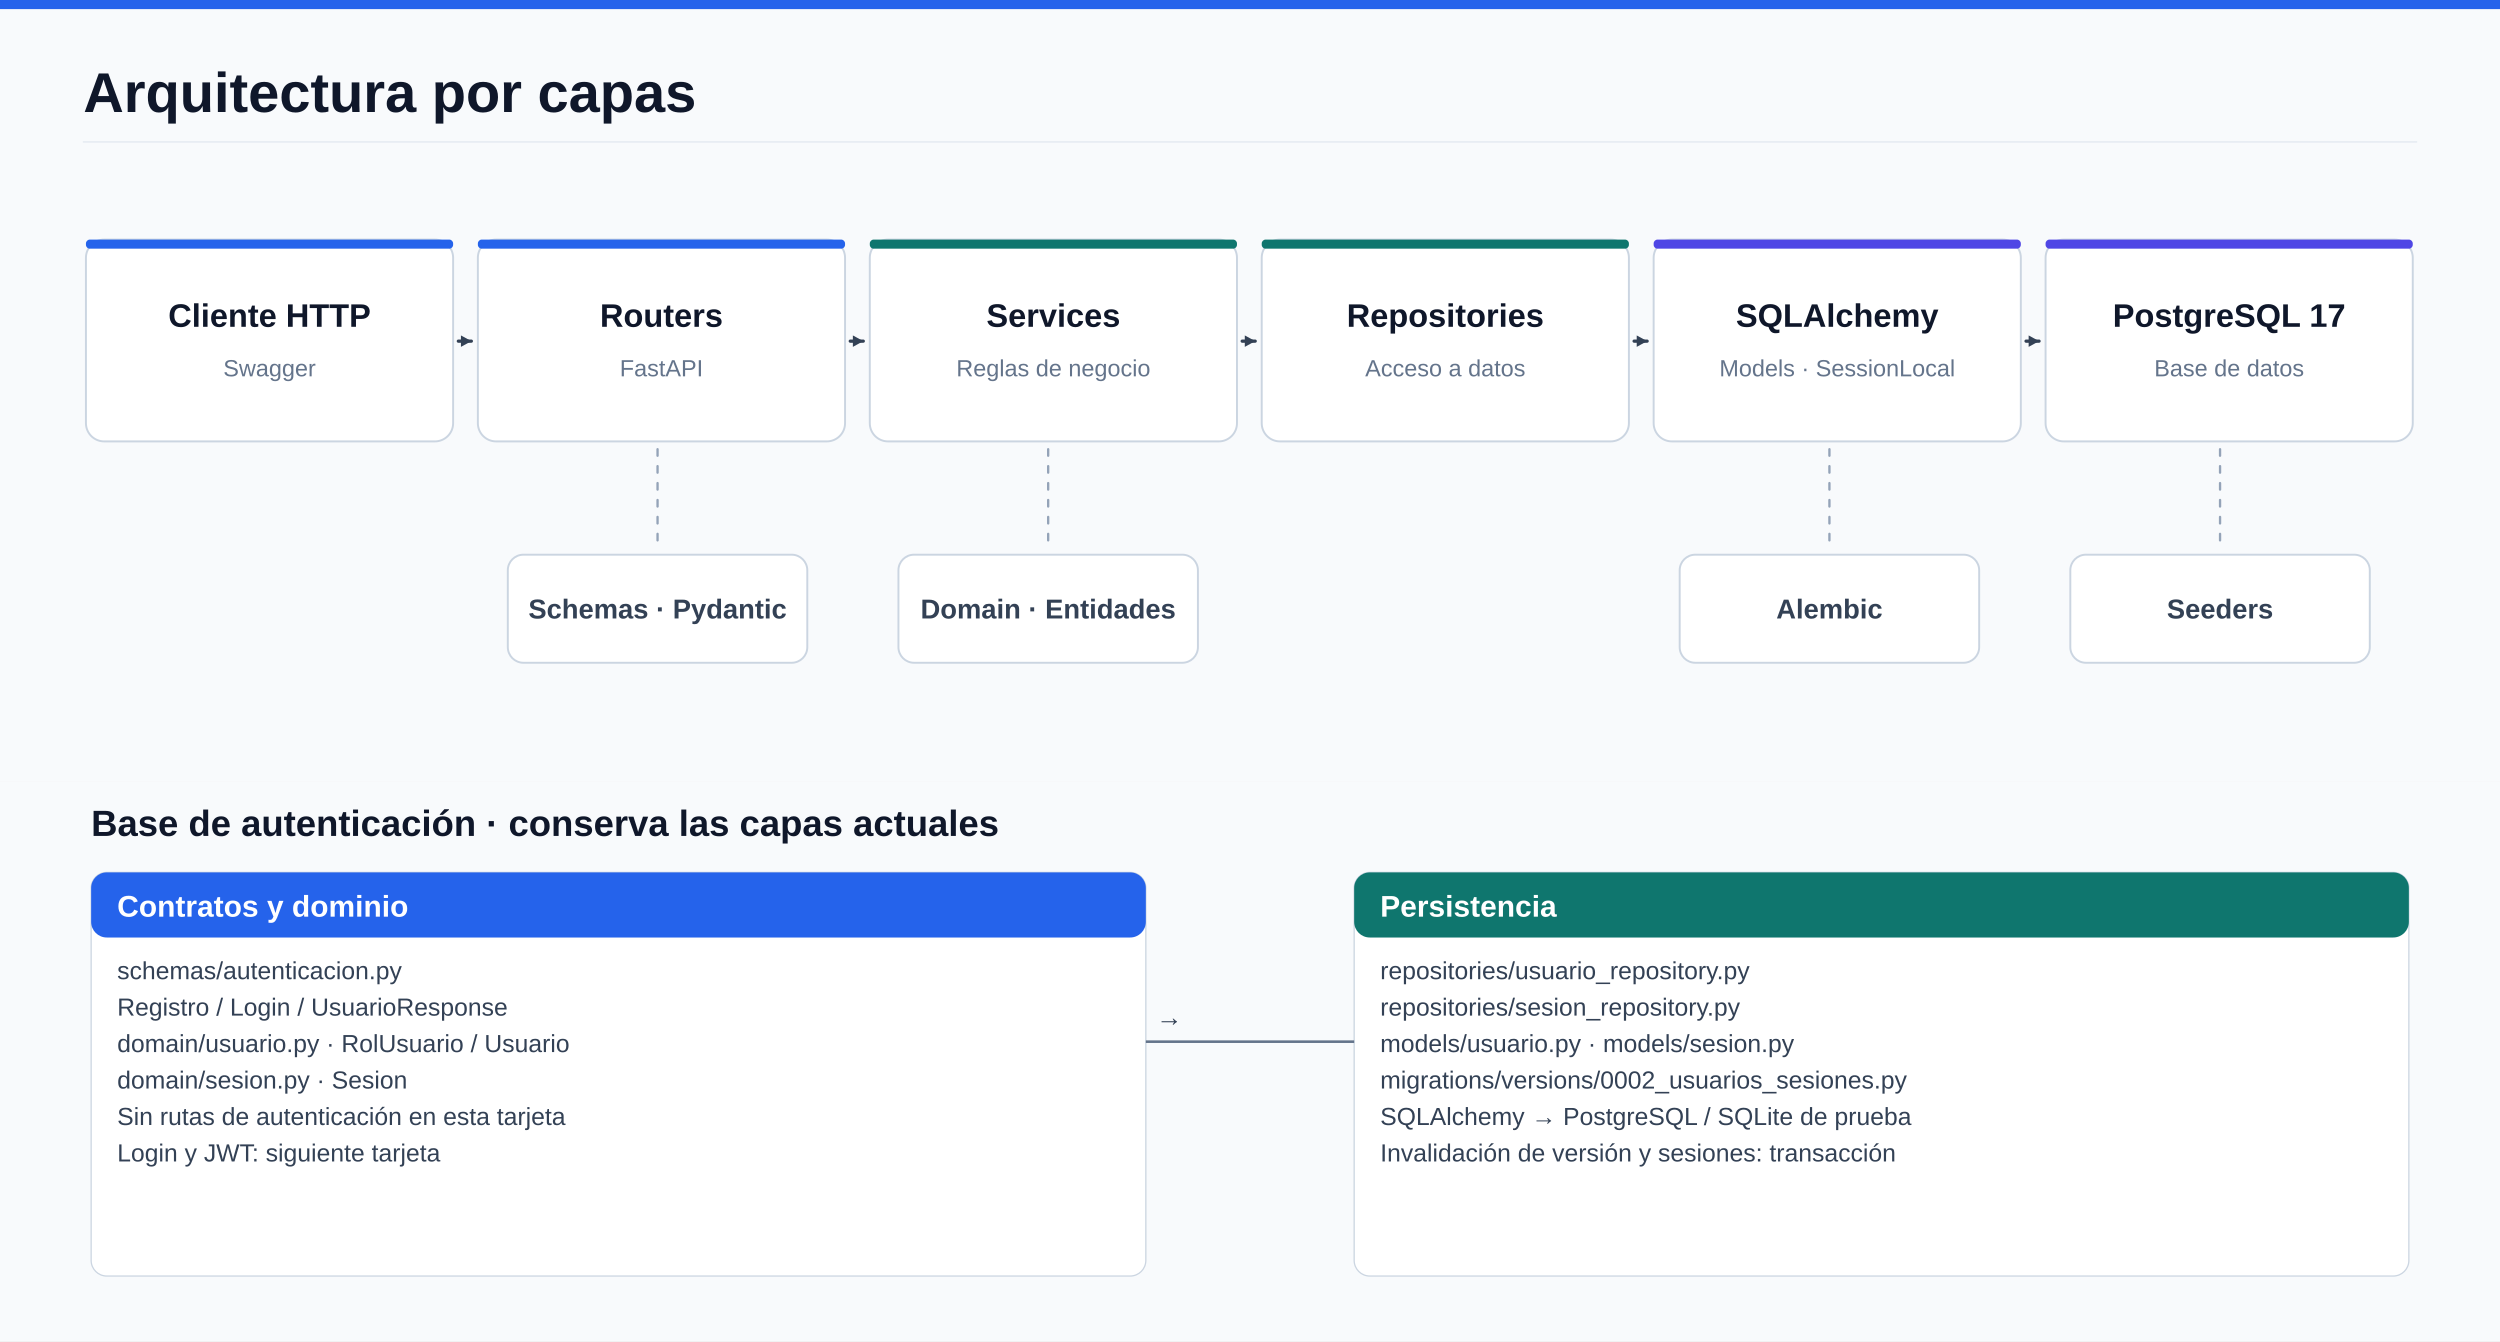
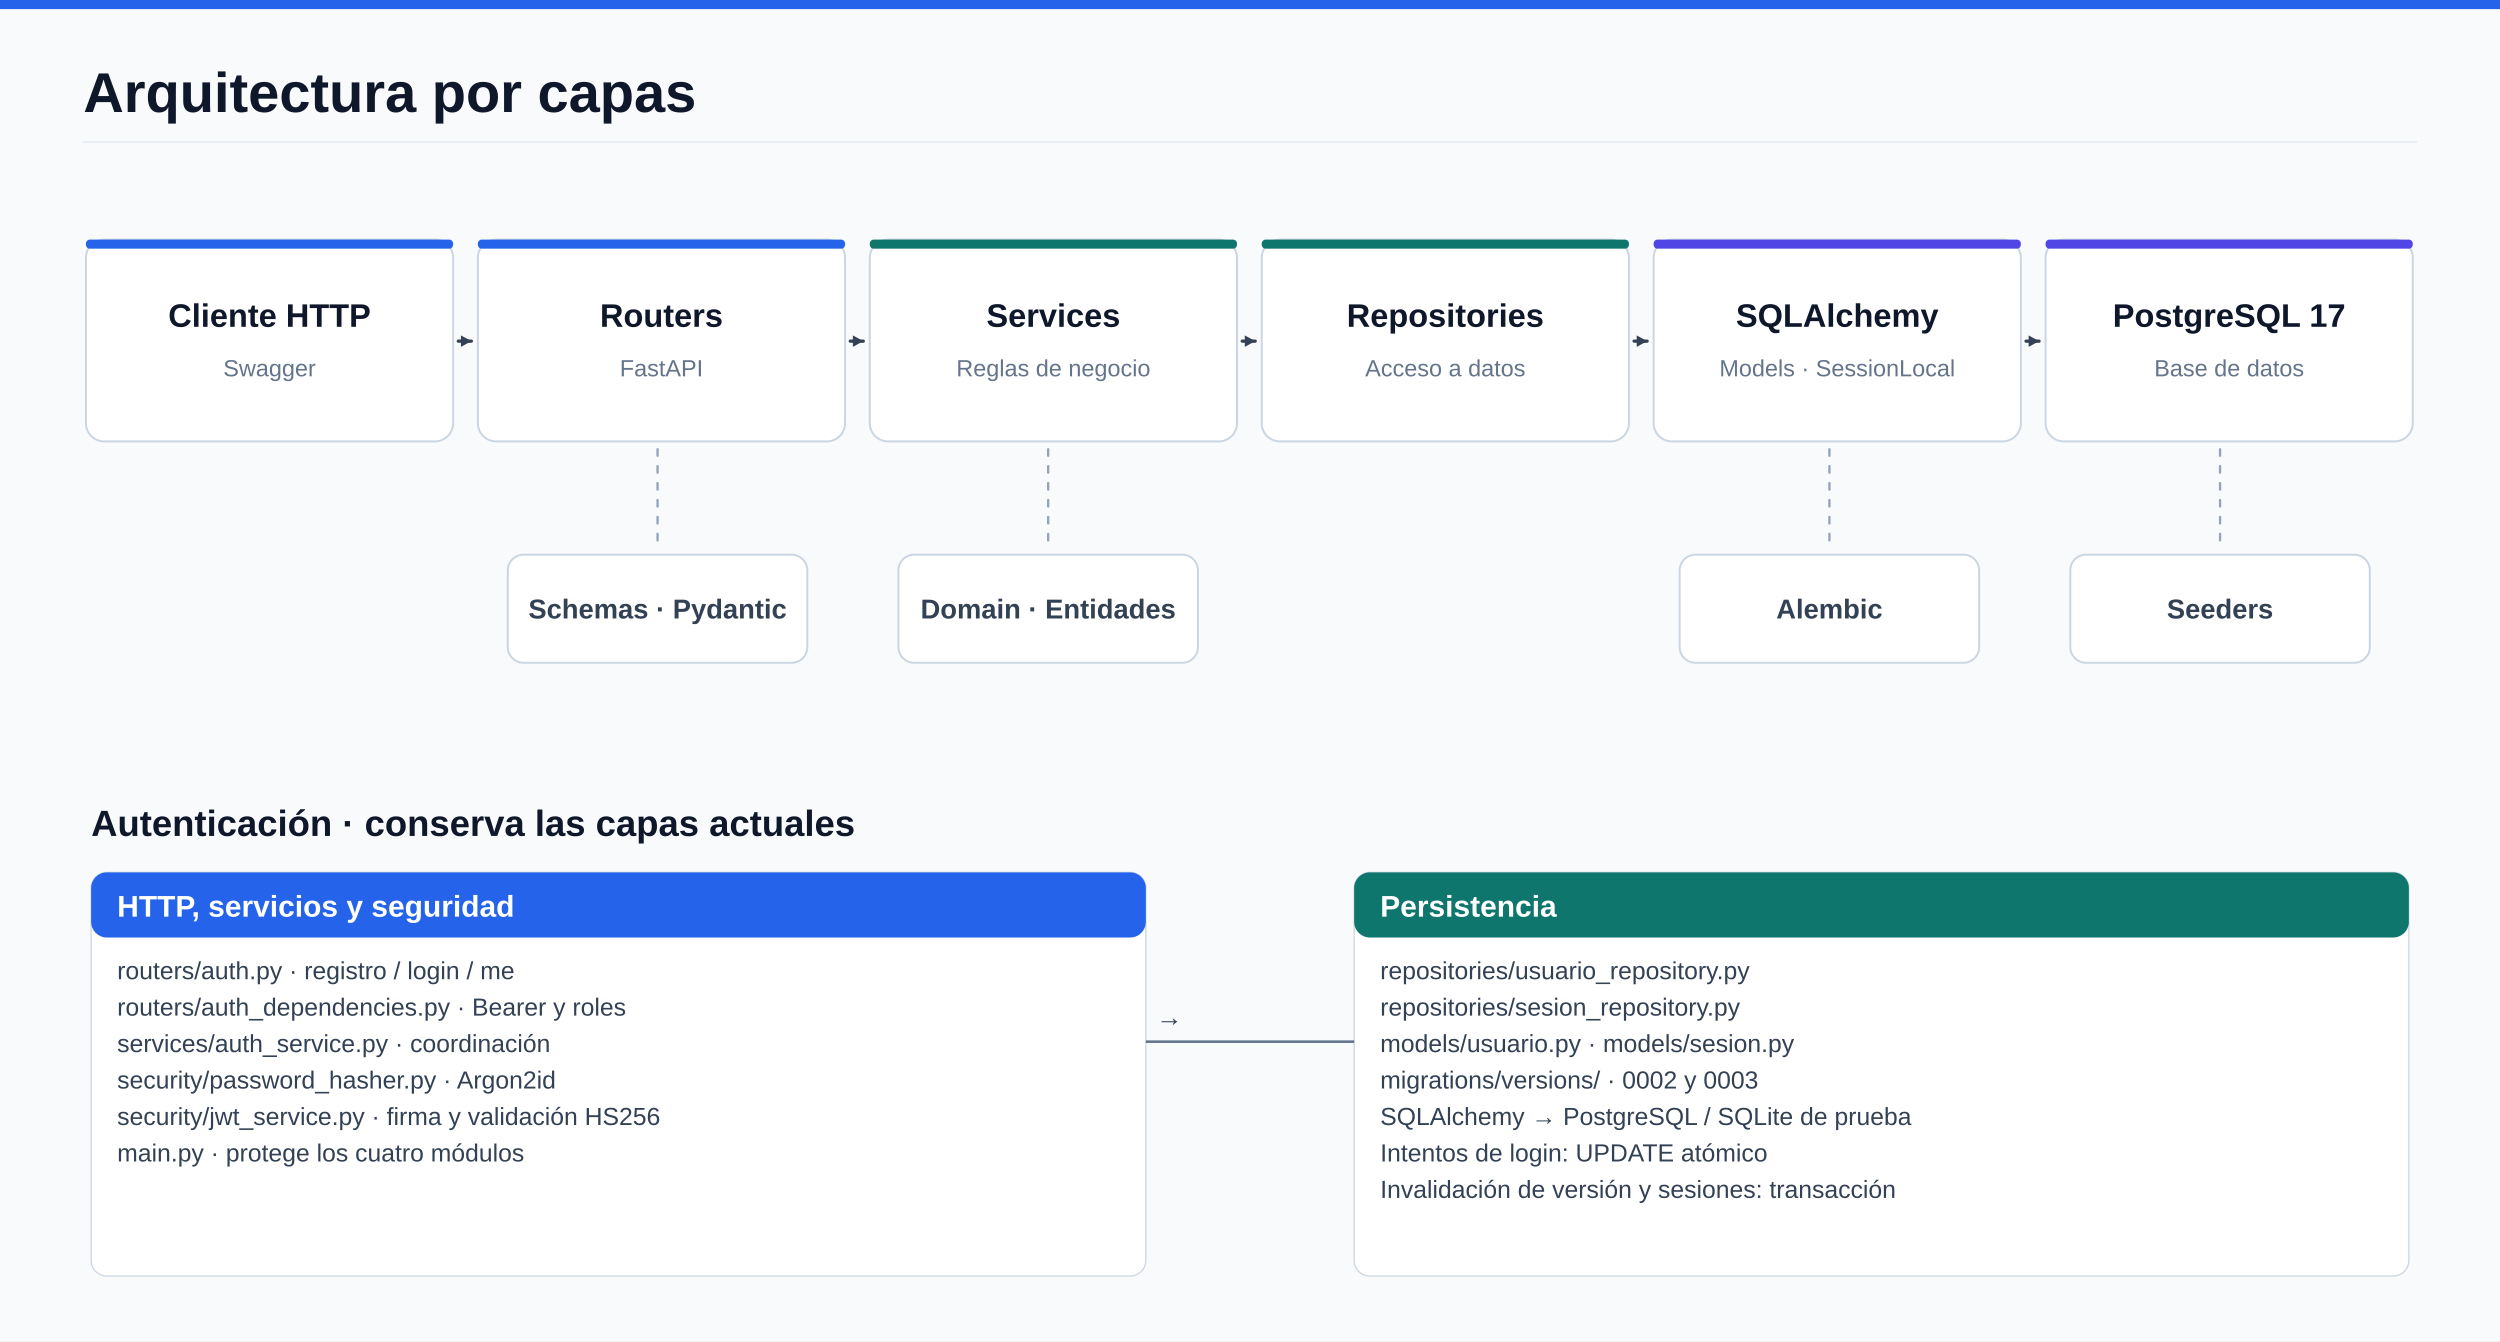
<svg xmlns="http://www.w3.org/2000/svg" baseProfile="full" height="1030px" version="1.1" viewBox="0 0 1920 1030" width="1920px">
  <defs />
  <rect fill="#F8FAFC" height="600" width="1920" x="0" y="0" />
  <rect fill="#2563EB" height="7" width="1920" x="0" y="0" />
  <text fill="#0F172A" font-family="Arial, Helvetica, sans-serif" font-size="43" font-weight="bold" text-anchor="start" x="64" y="86">Arquitectura por capas</text>
  <line stroke="#E2E8F0" stroke-linecap="round" stroke-width="1" x1="64" x2="1856" y1="109" y2="109" />
  <rect fill="#FFFFFF" height="155" rx="14" ry="14" stroke="#CBD5E1" stroke-width="1.5" width="282" x="66" y="184" />
  <rect fill="#2563EB" height="7" rx="3" ry="3" width="282" x="66" y="184" />
  <text fill="#0F172A" font-family="Arial, Helvetica, sans-serif" font-size="25" font-weight="bold" text-anchor="middle" x="207.0" y="251">Cliente HTTP</text>
  <text fill="#64748B" font-family="Arial, Helvetica, sans-serif" font-size="18" font-weight="normal" text-anchor="middle" x="207.0" y="289">Swagger</text>
  <line stroke="#334155" stroke-linecap="round" stroke-width="2.5" x1="352" x2="362" y1="262" y2="262" />
  <polygon fill="#334155" points="362,262 354,257.6 354,266.4" />
  <rect fill="#FFFFFF" height="155" rx="14" ry="14" stroke="#CBD5E1" stroke-width="1.5" width="282" x="367" y="184" />
  <rect fill="#2563EB" height="7" rx="3" ry="3" width="282" x="367" y="184" />
  <text fill="#0F172A" font-family="Arial, Helvetica, sans-serif" font-size="25" font-weight="bold" text-anchor="middle" x="508.0" y="251">Routers</text>
  <text fill="#64748B" font-family="Arial, Helvetica, sans-serif" font-size="18" font-weight="normal" text-anchor="middle" x="508.0" y="289">FastAPI</text>
  <line stroke="#334155" stroke-linecap="round" stroke-width="2.5" x1="653" x2="663" y1="262" y2="262" />
  <polygon fill="#334155" points="663,262 655,257.6 655,266.4" />
  <rect fill="#FFFFFF" height="155" rx="14" ry="14" stroke="#CBD5E1" stroke-width="1.5" width="282" x="668" y="184" />
  <rect fill="#0F766E" height="7" rx="3" ry="3" width="282" x="668" y="184" />
  <text fill="#0F172A" font-family="Arial, Helvetica, sans-serif" font-size="25" font-weight="bold" text-anchor="middle" x="809.0" y="251">Services</text>
  <text fill="#64748B" font-family="Arial, Helvetica, sans-serif" font-size="18" font-weight="normal" text-anchor="middle" x="809.0" y="289">Reglas de negocio</text>
  <line stroke="#334155" stroke-linecap="round" stroke-width="2.5" x1="954" x2="964" y1="262" y2="262" />
  <polygon fill="#334155" points="964,262 956,257.6 956,266.4" />
  <rect fill="#FFFFFF" height="155" rx="14" ry="14" stroke="#CBD5E1" stroke-width="1.5" width="282" x="969" y="184" />
  <rect fill="#0F766E" height="7" rx="3" ry="3" width="282" x="969" y="184" />
  <text fill="#0F172A" font-family="Arial, Helvetica, sans-serif" font-size="25" font-weight="bold" text-anchor="middle" x="1110.0" y="251">Repositories</text>
  <text fill="#64748B" font-family="Arial, Helvetica, sans-serif" font-size="18" font-weight="normal" text-anchor="middle" x="1110.0" y="289">Acceso a datos</text>
  <line stroke="#334155" stroke-linecap="round" stroke-width="2.5" x1="1255" x2="1265" y1="262" y2="262" />
  <polygon fill="#334155" points="1265,262 1257,257.6 1257,266.4" />
  <rect fill="#FFFFFF" height="155" rx="14" ry="14" stroke="#CBD5E1" stroke-width="1.5" width="282" x="1270" y="184" />
  <rect fill="#4F46E5" height="7" rx="3" ry="3" width="282" x="1270" y="184" />
  <text fill="#0F172A" font-family="Arial, Helvetica, sans-serif" font-size="25" font-weight="bold" text-anchor="middle" x="1411.0" y="251">SQLAlchemy</text>
  <text fill="#64748B" font-family="Arial, Helvetica, sans-serif" font-size="18" font-weight="normal" text-anchor="middle" x="1411.0" y="289">Models · SessionLocal</text>
  <line stroke="#334155" stroke-linecap="round" stroke-width="2.5" x1="1556" x2="1566" y1="262" y2="262" />
  <polygon fill="#334155" points="1566,262 1558,257.6 1558,266.4" />
  <rect fill="#FFFFFF" height="155" rx="14" ry="14" stroke="#CBD5E1" stroke-width="1.5" width="282" x="1571" y="184" />
  <rect fill="#4F46E5" height="7" rx="3" ry="3" width="282" x="1571" y="184" />
  <text fill="#0F172A" font-family="Arial, Helvetica, sans-serif" font-size="25" font-weight="bold" text-anchor="middle" x="1712.0" y="251">PostgreSQL 17</text>
  <text fill="#64748B" font-family="Arial, Helvetica, sans-serif" font-size="18" font-weight="normal" text-anchor="middle" x="1712.0" y="289">Base de datos</text>
  <rect fill="#FFFFFF" height="83" rx="12" ry="12" stroke="#CBD5E1" stroke-width="1.5" width="230" x="390" y="426" />
  <text fill="#334155" font-family="Arial, Helvetica, sans-serif" font-size="21" font-weight="bold" text-anchor="middle" x="505.0" y="475">Schemas · Pydantic</text>
  <line stroke="#94A3B8" stroke-dasharray="5,8" stroke-linecap="round" stroke-width="1.8" x1="505.0" x2="505.0" y1="345" y2="419" />
  <rect fill="#FFFFFF" height="83" rx="12" ry="12" stroke="#CBD5E1" stroke-width="1.5" width="230" x="690" y="426" />
  <text fill="#334155" font-family="Arial, Helvetica, sans-serif" font-size="21" font-weight="bold" text-anchor="middle" x="805.0" y="475">Domain · Entidades</text>
  <line stroke="#94A3B8" stroke-dasharray="5,8" stroke-linecap="round" stroke-width="1.8" x1="805.0" x2="805.0" y1="345" y2="419" />
  <rect fill="#FFFFFF" height="83" rx="12" ry="12" stroke="#CBD5E1" stroke-width="1.5" width="230" x="1290" y="426" />
  <text fill="#334155" font-family="Arial, Helvetica, sans-serif" font-size="21" font-weight="bold" text-anchor="middle" x="1405.0" y="475">Alembic</text>
  <line stroke="#94A3B8" stroke-dasharray="5,8" stroke-linecap="round" stroke-width="1.8" x1="1405.0" x2="1405.0" y1="345" y2="419" />
  <rect fill="#FFFFFF" height="83" rx="12" ry="12" stroke="#CBD5E1" stroke-width="1.5" width="230" x="1590" y="426" />
  <text fill="#334155" font-family="Arial, Helvetica, sans-serif" font-size="21" font-weight="bold" text-anchor="middle" x="1705.0" y="475">Seeders</text>
  <line stroke="#94A3B8" stroke-dasharray="5,8" stroke-linecap="round" stroke-width="1.8" x1="1705.0" x2="1705.0" y1="345" y2="419" />
  <g id="usuarios-sesiones">
    <rect x="0" y="600" width="1920" height="430" fill="#F8FAFC" />
-     <text x="70" y="642" font-family="Arial, Helvetica, sans-serif" font-size="28" fill="#0F172A" font-weight="bold">Base de autenticación · conserva las capas actuales</text>
+     <text x="70" y="642" font-family="Arial, Helvetica, sans-serif" font-size="28" fill="#0F172A" font-weight="bold">Autenticación · conserva las capas actuales</text>
    <rect x="70" y="670" width="810" height="310" rx="12" fill="#FFFFFF" stroke="#CBD5E1" />
    <rect x="70" y="670" width="810" height="50" rx="12" fill="#2563EB" />
-     <text x="90" y="704" font-family="Arial, Helvetica, sans-serif" font-size="23" fill="#FFFFFF" font-weight="bold">Contratos y dominio</text>
-     <text x="90" y="752" font-family="Arial, Helvetica, sans-serif" font-size="19" fill="#334155" font-weight="normal">schemas/autenticacion.py</text>
-     <text x="90" y="780" font-family="Arial, Helvetica, sans-serif" font-size="19" fill="#334155" font-weight="normal">Registro / Login / UsuarioResponse</text>
-     <text x="90" y="808" font-family="Arial, Helvetica, sans-serif" font-size="19" fill="#334155" font-weight="normal">domain/usuario.py · RolUsuario / Usuario</text>
-     <text x="90" y="836" font-family="Arial, Helvetica, sans-serif" font-size="19" fill="#334155" font-weight="normal">domain/sesion.py · Sesion</text>
-     <text x="90" y="864" font-family="Arial, Helvetica, sans-serif" font-size="19" fill="#334155" font-weight="normal">Sin rutas de autenticación en esta tarjeta</text>
-     <text x="90" y="892" font-family="Arial, Helvetica, sans-serif" font-size="19" fill="#334155" font-weight="normal">Login y JWT: siguiente tarjeta</text>
+     <text x="90" y="704" font-family="Arial, Helvetica, sans-serif" font-size="23" fill="#FFFFFF" font-weight="bold">HTTP, servicios y seguridad</text>
+     <text x="90" y="752" font-family="Arial, Helvetica, sans-serif" font-size="19" fill="#334155" font-weight="normal">routers/auth.py · registro / login / me</text>
+     <text x="90" y="780" font-family="Arial, Helvetica, sans-serif" font-size="19" fill="#334155" font-weight="normal">routers/auth_dependencies.py · Bearer y roles</text>
+     <text x="90" y="808" font-family="Arial, Helvetica, sans-serif" font-size="19" fill="#334155" font-weight="normal">services/auth_service.py · coordinación</text>
+     <text x="90" y="836" font-family="Arial, Helvetica, sans-serif" font-size="19" fill="#334155" font-weight="normal">security/password_hasher.py · Argon2id</text>
+     <text x="90" y="864" font-family="Arial, Helvetica, sans-serif" font-size="19" fill="#334155" font-weight="normal">security/jwt_service.py · firma y validación HS256</text>
+     <text x="90" y="892" font-family="Arial, Helvetica, sans-serif" font-size="19" fill="#334155" font-weight="normal">main.py · protege los cuatro módulos</text>
    <rect x="1040" y="670" width="810" height="310" rx="12" fill="#FFFFFF" stroke="#CBD5E1" />
    <rect x="1040" y="670" width="810" height="50" rx="12" fill="#0F766E" />
    <text x="1060" y="704" font-family="Arial, Helvetica, sans-serif" font-size="23" fill="#FFFFFF" font-weight="bold">Persistencia</text>
    <text x="1060" y="752" font-family="Arial, Helvetica, sans-serif" font-size="19" fill="#334155" font-weight="normal">repositories/usuario_repository.py</text>
    <text x="1060" y="780" font-family="Arial, Helvetica, sans-serif" font-size="19" fill="#334155" font-weight="normal">repositories/sesion_repository.py</text>
    <text x="1060" y="808" font-family="Arial, Helvetica, sans-serif" font-size="19" fill="#334155" font-weight="normal">models/usuario.py · models/sesion.py</text>
-     <text x="1060" y="836" font-family="Arial, Helvetica, sans-serif" font-size="19" fill="#334155" font-weight="normal">migrations/versions/0002_usuarios_sesiones.py</text>
+     <text x="1060" y="836" font-family="Arial, Helvetica, sans-serif" font-size="19" fill="#334155" font-weight="normal">migrations/versions/ · 0002 y 0003</text>
    <text x="1060" y="864" font-family="Arial, Helvetica, sans-serif" font-size="19" fill="#334155" font-weight="normal">SQLAlchemy → PostgreSQL / SQLite de prueba</text>
-     <text x="1060" y="892" font-family="Arial, Helvetica, sans-serif" font-size="19" fill="#334155" font-weight="normal">Invalidación de versión y sesiones: transacción</text>
+     <text x="1060" y="892" font-family="Arial, Helvetica, sans-serif" font-size="19" fill="#334155" font-weight="normal">Intentos de login: UPDATE atómico</text>
+     <text x="1060" y="920" font-family="Arial, Helvetica, sans-serif" font-size="19" fill="#334155" font-weight="normal">Invalidación de versión y sesiones: transacción</text>
    <line x1="880" y1="800" x2="1040" y2="800" stroke="#64748B" stroke-width="2" />
    <text x="888" y="788" font-family="Arial, Helvetica, sans-serif" font-size="20" fill="#334155" font-weight="normal">→</text>
  </g>
</svg>
